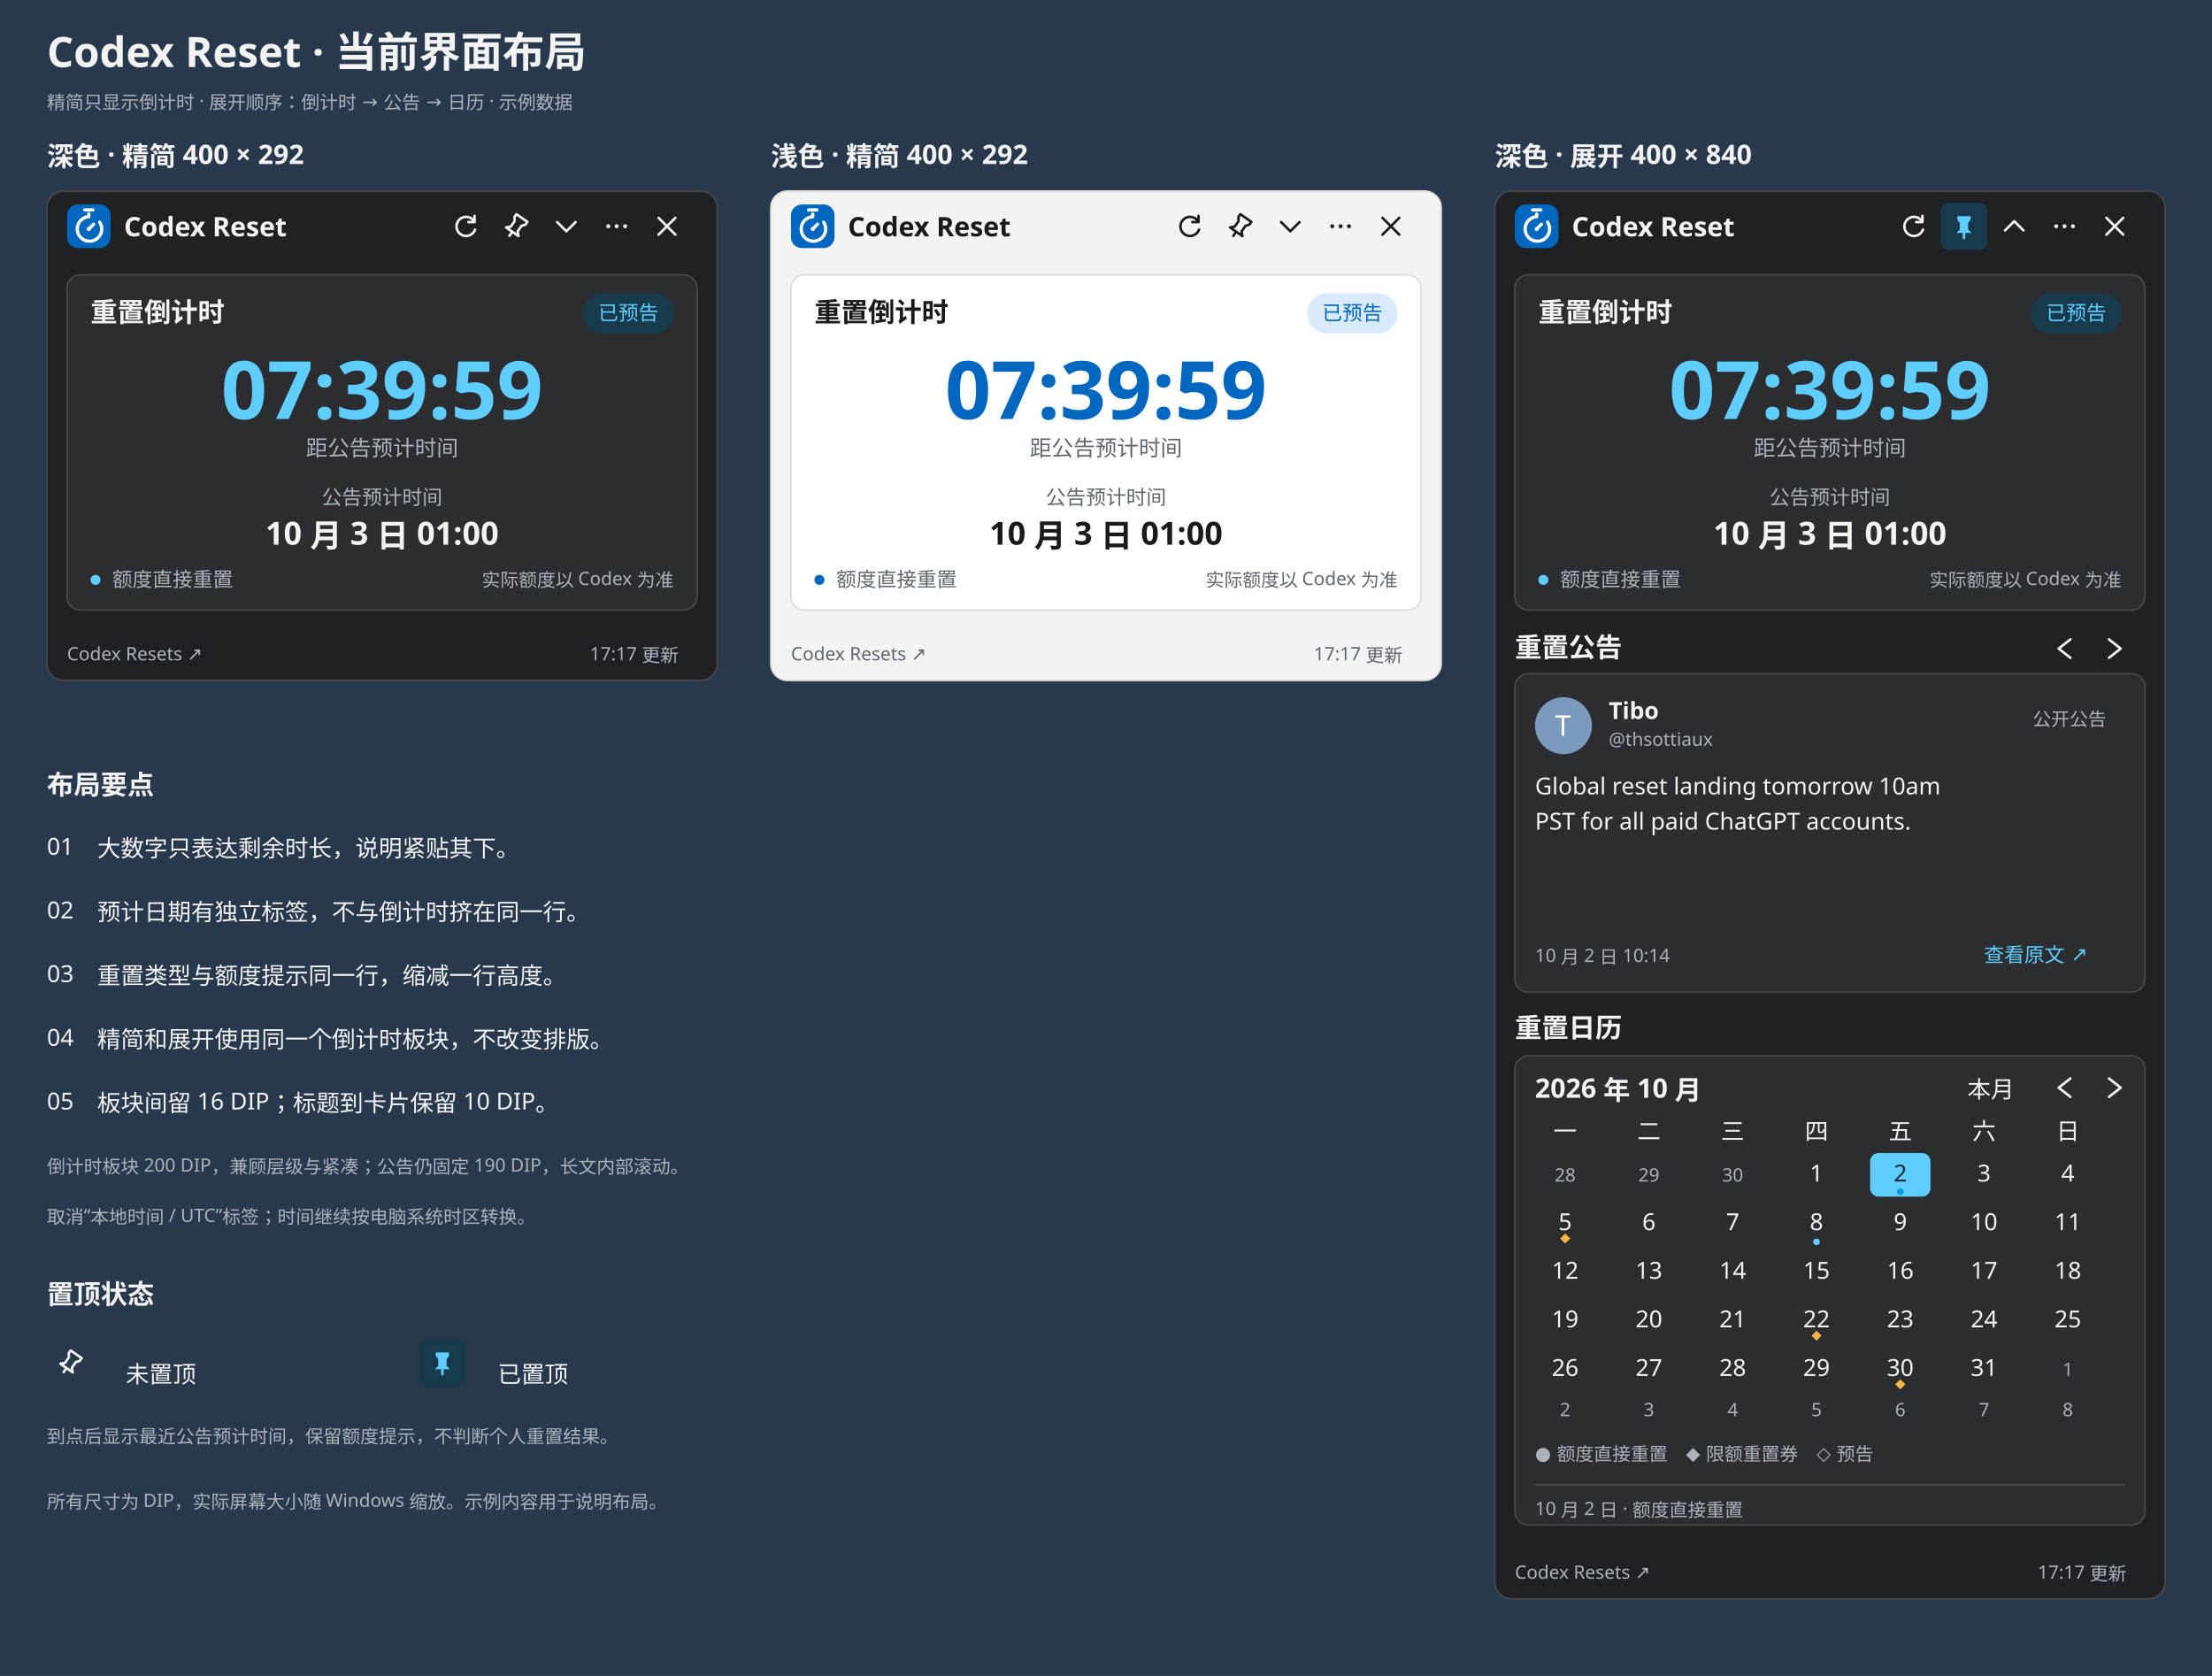
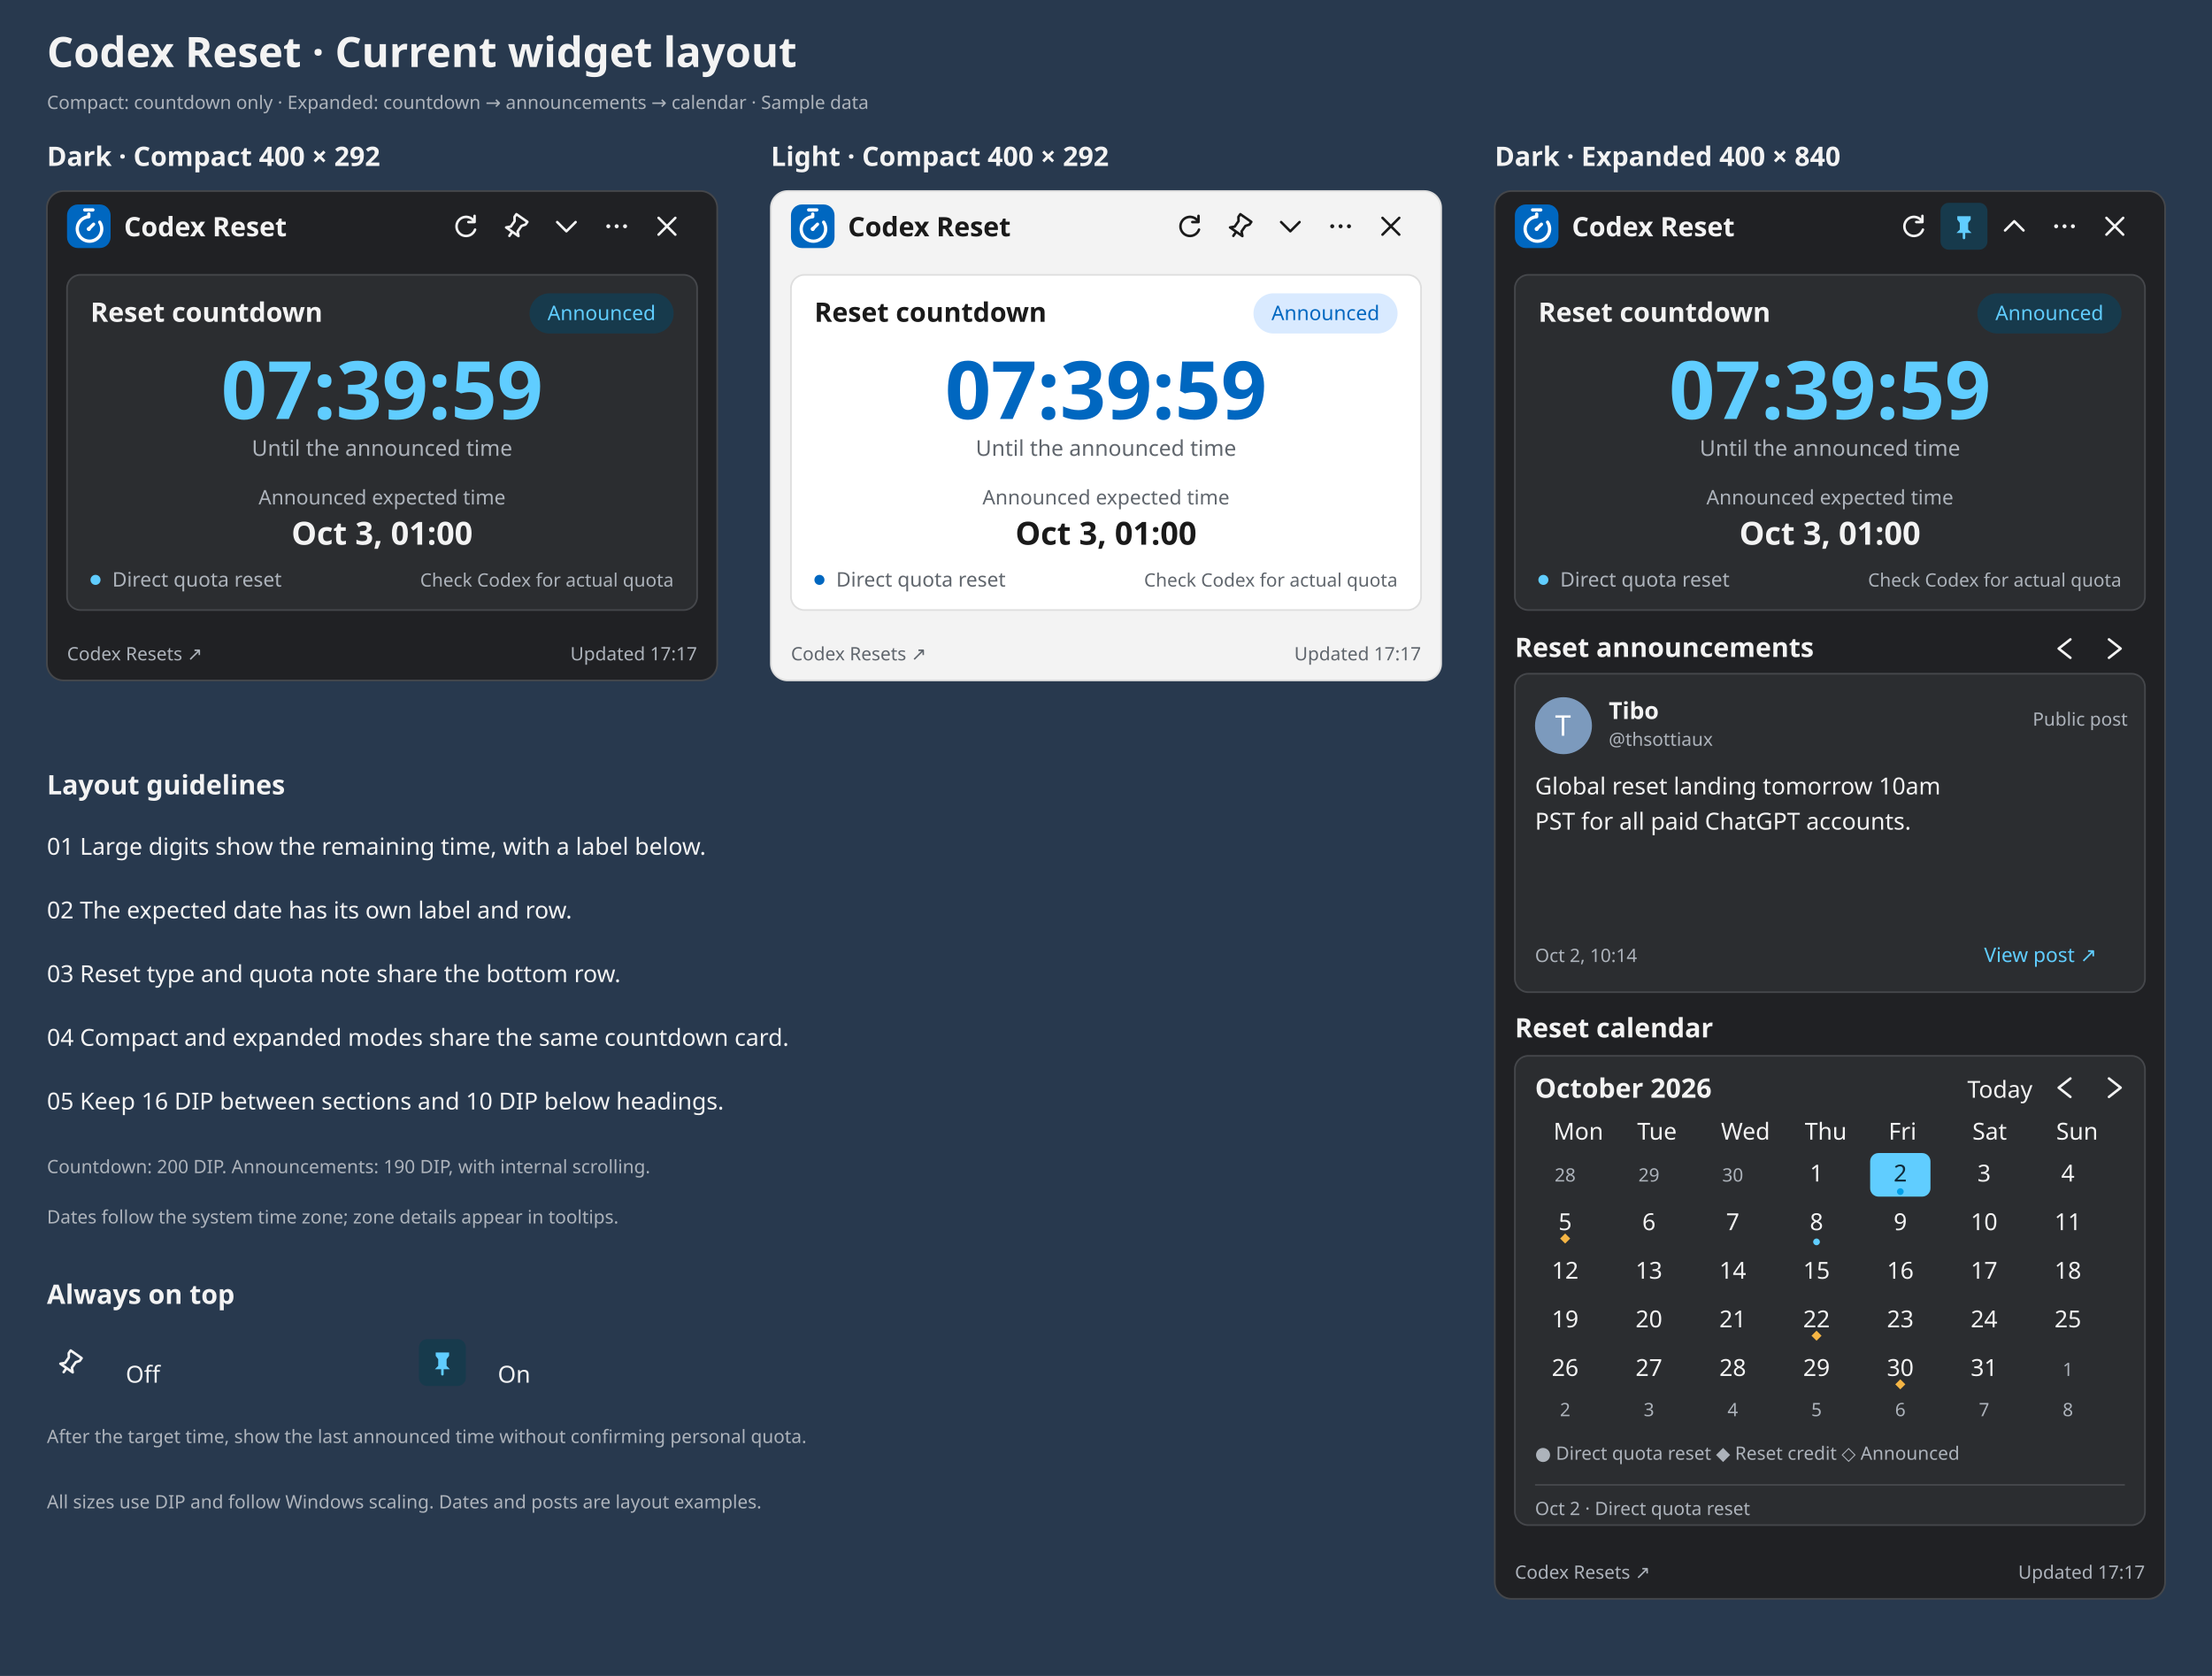
<svg xmlns="http://www.w3.org/2000/svg" width="1320" height="1000" viewBox="0 0 1320 1000">
  <rect width="1320" height="1000" fill="#28394e" />
-   <text x="28" y="40" style="font-size:25px;font-weight:600;fill:#f3f3f3">Codex Reset · 当前界面布局</text>
-   <text x="28" y="65" class="muted" style=";fill:#adb3bb">精简只显示倒计时 · 展开顺序：倒计时 → 公告 → 日历 · 示例数据</text>
-   <text x="28" y="99" class="heading" style=";fill:#f3f3f3">深色 · 精简 400 × 292</text>
+   <text x="28" y="40" style="font-size:25px;font-weight:600;fill:#f3f3f3">Codex Reset · Current widget layout</text>
+   <text x="28" y="65" class="muted" style=";fill:#adb3bb">Compact: countdown only · Expanded: countdown → announcements → calendar · Sample data</text>
+   <text x="28" y="99" class="heading" style=";fill:#f3f3f3">Dark · Compact 400 × 292</text>
  <g transform="translate(28 114)" color="#f3f3f3" style="--surface:#202124;--card:#2b2d30;--border:#45474b;--status:#173a4c;--accent:#60cdff">
    <g transform="translate(0 0)">
      <g>
        <rect width="400" height="292" rx="10" fill="#202124" stroke="#45474b" />
        <g transform="translate(0 0)">
          <g>
            <g transform="translate(12 8)">
              <g>
                <g transform="scale(0.8125)">
                  <rect width="32" height="32" rx="8" fill="#0067C0" />
                  <g fill="none" stroke="white" stroke-width="2.4" stroke-linecap="round" stroke-linejoin="round">
                    <path d="M13 4h6 M16 7v2 M24 13A9 9 0 1 1 16 9 M16 18l3.5-3.5" />
                  </g>
                  <circle cx="16" cy="18" r="1.5" fill="white" />
                </g>
              </g>
            </g>
            <text x="46" y="27" class="heading" style=";fill:#f3f3f3">Codex Reset</text>
            <g transform="translate(236 7)" data-button="refresh">
              <rect width="28" height="28" rx="5" fill="transparent" />
              <svg x="6" y="6" width="16" height="16" viewBox="0 0 16 16" fill="none" stroke="#f3f3f3" stroke-width="1.5" stroke-linecap="round" stroke-linejoin="round">
                <path d="M13.2 5.5A5.7 5.7 0 1 0 13.5 10 M13.2 1.8v3.7H9.5" />
              </svg>
            </g>
            <g transform="translate(266 7)" data-button="pin">
              <rect width="28" height="28" rx="5" fill="transparent" />
              <svg x="6" y="6" width="16" height="16" viewBox="0 0 16 16" fill="none" stroke="#f3f3f3" stroke-width="1.5" stroke-linecap="round" stroke-linejoin="round">
                <g transform="rotate(35 8 8)">
                  <path d="M4 2h8v2l-1.5 2v4l2 2h-9l2-2V6L4 4z M8 12v3" />
                </g>
              </svg>
            </g>
            <g transform="translate(296 7)" data-button="down">
              <rect width="28" height="28" rx="5" fill="transparent" />
              <svg x="6" y="6" width="16" height="16" viewBox="0 0 16 16" fill="none" stroke="#f3f3f3" stroke-width="1.5" stroke-linecap="round" stroke-linejoin="round">
                <path d="M2.5 5.5L8 11l5.5-5.5" />
              </svg>
            </g>
            <g transform="translate(326 7)" data-button="more">
              <rect width="28" height="28" rx="5" fill="transparent" />
              <svg x="6" y="6" width="16" height="16" viewBox="0 0 16 16" fill="none" stroke="#f3f3f3" stroke-width="1.5" stroke-linecap="round" stroke-linejoin="round">
                <circle cx="3" cy="8" r="1.2" fill="#f3f3f3" stroke="none" />
                <circle cx="8" cy="8" r="1.2" fill="#f3f3f3" stroke="none" />
                <circle cx="13" cy="8" r="1.2" fill="#f3f3f3" stroke="none" />
              </svg>
            </g>
            <g transform="translate(356 7)" data-button="close">
              <rect width="28" height="28" rx="5" fill="transparent" />
              <svg x="6" y="6" width="16" height="16" viewBox="0 0 16 16" fill="none" stroke="#f3f3f3" stroke-width="1.5" stroke-linecap="round" stroke-linejoin="round">
                <path d="M3 3l10 10 M13 3L3 13" />
              </svg>
            </g>
          </g>
        </g>
        <g transform="translate(0 0)">
          <g>
            <rect x="12" y="50" width="376" height="200" rx="8" fill="#2b2d30" stroke="#45474b" />
-             <text x="26" y="78" class="heading" style=";fill:#f3f3f3">重置倒计时</text>
-             <rect x="320" y="61" width="54" height="24" rx="12" fill="#173a4c" />
-             <text x="347" y="77" text-anchor="middle" class="accent" style="font-size:12px;fill:#60cdff">已预告</text>
+             <text x="26" y="78" class="heading" style=";fill:#f3f3f3">Reset countdown</text>
+             <rect x="288" y="61" width="86" height="24" rx="12" fill="#173a4c" />
+             <text x="331" y="77" text-anchor="middle" class="accent" style="font-size:12px;fill:#60cdff">Announced</text>
            <text x="200" y="136" text-anchor="middle" class="accent" style="font-size:48px;font-weight:600;font-variant-numeric:tabular-nums;fill:#60cdff">07:39:59</text>
-             <text x="200" y="158" text-anchor="middle" class="muted" style="font-size:13px;fill:#adb3bb">距公告预计时间</text>
-             <text x="200" y="187" text-anchor="middle" class="muted" style="font-size:12px;fill:#adb3bb">公告预计时间</text>
-             <text x="200" y="211" text-anchor="middle" style="font-size:19px;font-weight:600;fill:#f3f3f3">10 月 3 日 01:00</text>
+             <text x="200" y="158" text-anchor="middle" class="muted" style="font-size:13px;fill:#adb3bb">Until the announced time</text>
+             <text x="200" y="187" text-anchor="middle" class="muted" style="font-size:12px;fill:#adb3bb">Announced expected time</text>
+             <text x="200" y="211" text-anchor="middle" style="font-size:19px;font-weight:600;fill:#f3f3f3">Oct 3, 01:00</text>
            <circle cx="29" cy="232" r="3" fill="#60cdff" />
-             <text x="39" y="236" class="muted" style="font-size:12px;fill:#adb3bb">额度直接重置</text>
-             <text x="374" y="236" text-anchor="end" class="muted" style=";fill:#adb3bb">实际额度以 Codex 为准</text>
+             <text x="39" y="236" class="muted" style="font-size:12px;fill:#adb3bb">Direct quota reset</text>
+             <text x="374" y="236" text-anchor="end" class="muted" style=";fill:#adb3bb">Check Codex for actual quota</text>
          </g>
        </g>
        <g transform="translate(0 262)">
          <g>
            <text x="12" y="18" class="muted" style=";fill:#adb3bb">Codex Resets ↗</text>
-             <text x="324" y="18" class="muted" style=";fill:#adb3bb">17:17 更新</text>
-           </g>
-         </g>
-       </g>
-     </g>
-   </g>
-   <text x="460" y="99" class="heading" style=";fill:#f3f3f3">浅色 · 精简 400 × 292</text>
+             <text x="388" y="18" text-anchor="end" class="muted" style=";fill:#adb3bb">Updated 17:17</text>
+           </g>
+         </g>
+       </g>
+     </g>
+   </g>
+   <text x="460" y="99" class="heading" style=";fill:#f3f3f3">Light · Compact 400 × 292</text>
  <g class="light" transform="translate(460 114)" color="#1a1a1a" style="--text:#1a1a1a;--muted:#60666d;--surface:#f3f3f3;--card:#ffffff;--border:#dedede;--status:#d9eaff;--accent:#0067c0">
    <g transform="translate(0 0)">
      <g>
        <rect width="400" height="292" rx="10" fill="#f3f3f3" stroke="#dedede" />
        <g transform="translate(0 0)">
          <g>
            <g transform="translate(12 8)">
              <g>
                <g transform="scale(0.8125)">
                  <rect width="32" height="32" rx="8" fill="#0067C0" />
                  <g fill="none" stroke="white" stroke-width="2.4" stroke-linecap="round" stroke-linejoin="round">
                    <path d="M13 4h6 M16 7v2 M24 13A9 9 0 1 1 16 9 M16 18l3.5-3.5" />
                  </g>
                  <circle cx="16" cy="18" r="1.5" fill="white" />
                </g>
              </g>
            </g>
            <text x="46" y="27" class="heading" style=";fill:#1a1a1a">Codex Reset</text>
            <g transform="translate(236 7)" data-button="refresh">
              <rect width="28" height="28" rx="5" fill="transparent" />
              <svg x="6" y="6" width="16" height="16" viewBox="0 0 16 16" fill="none" stroke="#1a1a1a" stroke-width="1.5" stroke-linecap="round" stroke-linejoin="round">
                <path d="M13.2 5.5A5.7 5.7 0 1 0 13.5 10 M13.2 1.8v3.7H9.5" />
              </svg>
            </g>
            <g transform="translate(266 7)" data-button="pin">
              <rect width="28" height="28" rx="5" fill="transparent" />
              <svg x="6" y="6" width="16" height="16" viewBox="0 0 16 16" fill="none" stroke="#1a1a1a" stroke-width="1.5" stroke-linecap="round" stroke-linejoin="round">
                <g transform="rotate(35 8 8)">
                  <path d="M4 2h8v2l-1.5 2v4l2 2h-9l2-2V6L4 4z M8 12v3" />
                </g>
              </svg>
            </g>
            <g transform="translate(296 7)" data-button="down">
              <rect width="28" height="28" rx="5" fill="transparent" />
              <svg x="6" y="6" width="16" height="16" viewBox="0 0 16 16" fill="none" stroke="#1a1a1a" stroke-width="1.5" stroke-linecap="round" stroke-linejoin="round">
                <path d="M2.5 5.5L8 11l5.5-5.5" />
              </svg>
            </g>
            <g transform="translate(326 7)" data-button="more">
              <rect width="28" height="28" rx="5" fill="transparent" />
              <svg x="6" y="6" width="16" height="16" viewBox="0 0 16 16" fill="none" stroke="#1a1a1a" stroke-width="1.5" stroke-linecap="round" stroke-linejoin="round">
                <circle cx="3" cy="8" r="1.2" fill="#1a1a1a" stroke="none" />
                <circle cx="8" cy="8" r="1.2" fill="#1a1a1a" stroke="none" />
                <circle cx="13" cy="8" r="1.2" fill="#1a1a1a" stroke="none" />
              </svg>
            </g>
            <g transform="translate(356 7)" data-button="close">
              <rect width="28" height="28" rx="5" fill="transparent" />
              <svg x="6" y="6" width="16" height="16" viewBox="0 0 16 16" fill="none" stroke="#1a1a1a" stroke-width="1.5" stroke-linecap="round" stroke-linejoin="round">
                <path d="M3 3l10 10 M13 3L3 13" />
              </svg>
            </g>
          </g>
        </g>
        <g transform="translate(0 0)">
          <g>
            <rect x="12" y="50" width="376" height="200" rx="8" fill="#ffffff" stroke="#dedede" />
-             <text x="26" y="78" class="heading" style=";fill:#1a1a1a">重置倒计时</text>
-             <rect x="320" y="61" width="54" height="24" rx="12" fill="#d9eaff" />
-             <text x="347" y="77" text-anchor="middle" class="accent" style="font-size:12px;fill:#0067c0">已预告</text>
+             <text x="26" y="78" class="heading" style=";fill:#1a1a1a">Reset countdown</text>
+             <rect x="288" y="61" width="86" height="24" rx="12" fill="#d9eaff" />
+             <text x="331" y="77" text-anchor="middle" class="accent" style="font-size:12px;fill:#0067c0">Announced</text>
            <text x="200" y="136" text-anchor="middle" class="accent" style="font-size:48px;font-weight:600;font-variant-numeric:tabular-nums;fill:#0067c0">07:39:59</text>
-             <text x="200" y="158" text-anchor="middle" class="muted" style="font-size:13px;fill:#60666d">距公告预计时间</text>
-             <text x="200" y="187" text-anchor="middle" class="muted" style="font-size:12px;fill:#60666d">公告预计时间</text>
-             <text x="200" y="211" text-anchor="middle" style="font-size:19px;font-weight:600;fill:#1a1a1a">10 月 3 日 01:00</text>
+             <text x="200" y="158" text-anchor="middle" class="muted" style="font-size:13px;fill:#60666d">Until the announced time</text>
+             <text x="200" y="187" text-anchor="middle" class="muted" style="font-size:12px;fill:#60666d">Announced expected time</text>
+             <text x="200" y="211" text-anchor="middle" style="font-size:19px;font-weight:600;fill:#1a1a1a">Oct 3, 01:00</text>
            <circle cx="29" cy="232" r="3" fill="#0067c0" />
-             <text x="39" y="236" class="muted" style="font-size:12px;fill:#60666d">额度直接重置</text>
-             <text x="374" y="236" text-anchor="end" class="muted" style=";fill:#60666d">实际额度以 Codex 为准</text>
+             <text x="39" y="236" class="muted" style="font-size:12px;fill:#60666d">Direct quota reset</text>
+             <text x="374" y="236" text-anchor="end" class="muted" style=";fill:#60666d">Check Codex for actual quota</text>
          </g>
        </g>
        <g transform="translate(0 262)">
          <g>
            <text x="12" y="18" class="muted" style=";fill:#60666d">Codex Resets ↗</text>
-             <text x="324" y="18" class="muted" style=";fill:#60666d">17:17 更新</text>
-           </g>
-         </g>
-       </g>
-     </g>
-   </g>
-   <text x="892" y="99" class="heading" style=";fill:#f3f3f3">深色 · 展开 400 × 840</text>
+             <text x="388" y="18" text-anchor="end" class="muted" style=";fill:#60666d">Updated 17:17</text>
+           </g>
+         </g>
+       </g>
+     </g>
+   </g>
+   <text x="892" y="99" class="heading" style=";fill:#f3f3f3">Dark · Expanded 400 × 840</text>
  <g transform="translate(892 114)" color="#f3f3f3" style="--surface:#202124;--card:#2b2d30;--border:#45474b;--status:#173a4c;--accent:#60cdff">
    <rect width="400" height="840" rx="10" fill="#202124" stroke="#45474b" />
    <g transform="translate(0 0)">
      <g>
        <g transform="translate(12 8)">
          <g>
            <g transform="scale(0.8125)">
              <rect width="32" height="32" rx="8" fill="#0067C0" />
              <g fill="none" stroke="white" stroke-width="2.4" stroke-linecap="round" stroke-linejoin="round">
                <path d="M13 4h6 M16 7v2 M24 13A9 9 0 1 1 16 9 M16 18l3.5-3.5" />
              </g>
              <circle cx="16" cy="18" r="1.5" fill="white" />
            </g>
          </g>
        </g>
        <text x="46" y="27" class="heading" style=";fill:#f3f3f3">Codex Reset</text>
        <g transform="translate(236 7)" data-button="refresh">
          <rect width="28" height="28" rx="5" fill="transparent" />
          <svg x="6" y="6" width="16" height="16" viewBox="0 0 16 16" fill="none" stroke="#f3f3f3" stroke-width="1.5" stroke-linecap="round" stroke-linejoin="round">
            <path d="M13.2 5.5A5.7 5.7 0 1 0 13.5 10 M13.2 1.8v3.7H9.5" />
          </svg>
        </g>
        <g transform="translate(266 7)" data-button="pinned">
          <rect width="28" height="28" rx="5" fill="#173a4c" />
          <svg x="6" y="6" width="16" height="16" viewBox="0 0 16 16" fill="none" stroke="#60cdff" stroke-width="1.5" stroke-linecap="round" stroke-linejoin="round">
            <path d="M4 2h8v2l-1.5 2v4l2 2h-9l2-2V6L4 4z" fill="#60cdff" stroke="none" />
            <path d="M8 12v3" />
          </svg>
        </g>
        <g transform="translate(296 7)" data-button="up">
          <rect width="28" height="28" rx="5" fill="transparent" />
          <svg x="6" y="6" width="16" height="16" viewBox="0 0 16 16" fill="none" stroke="#f3f3f3" stroke-width="1.5" stroke-linecap="round" stroke-linejoin="round">
            <path d="M2.5 10.5L8 5l5.5 5.5" />
          </svg>
        </g>
        <g transform="translate(326 7)" data-button="more">
          <rect width="28" height="28" rx="5" fill="transparent" />
          <svg x="6" y="6" width="16" height="16" viewBox="0 0 16 16" fill="none" stroke="#f3f3f3" stroke-width="1.5" stroke-linecap="round" stroke-linejoin="round">
            <circle cx="3" cy="8" r="1.2" fill="#f3f3f3" stroke="none" />
            <circle cx="8" cy="8" r="1.2" fill="#f3f3f3" stroke="none" />
            <circle cx="13" cy="8" r="1.2" fill="#f3f3f3" stroke="none" />
          </svg>
        </g>
        <g transform="translate(356 7)" data-button="close">
          <rect width="28" height="28" rx="5" fill="transparent" />
          <svg x="6" y="6" width="16" height="16" viewBox="0 0 16 16" fill="none" stroke="#f3f3f3" stroke-width="1.5" stroke-linecap="round" stroke-linejoin="round">
            <path d="M3 3l10 10 M13 3L3 13" />
          </svg>
        </g>
      </g>
    </g>
    <g transform="translate(0 0)">
      <g>
        <rect x="12" y="50" width="376" height="200" rx="8" fill="#2b2d30" stroke="#45474b" />
-         <text x="26" y="78" class="heading" style=";fill:#f3f3f3">重置倒计时</text>
-         <rect x="320" y="61" width="54" height="24" rx="12" fill="#173a4c" />
-         <text x="347" y="77" text-anchor="middle" class="accent" style="font-size:12px;fill:#60cdff">已预告</text>
+         <text x="26" y="78" class="heading" style=";fill:#f3f3f3">Reset countdown</text>
+         <rect x="288" y="61" width="86" height="24" rx="12" fill="#173a4c" />
+         <text x="331" y="77" text-anchor="middle" class="accent" style="font-size:12px;fill:#60cdff">Announced</text>
        <text x="200" y="136" text-anchor="middle" class="accent" style="font-size:48px;font-weight:600;font-variant-numeric:tabular-nums;fill:#60cdff">07:39:59</text>
-         <text x="200" y="158" text-anchor="middle" class="muted" style="font-size:13px;fill:#adb3bb">距公告预计时间</text>
-         <text x="200" y="187" text-anchor="middle" class="muted" style="font-size:12px;fill:#adb3bb">公告预计时间</text>
-         <text x="200" y="211" text-anchor="middle" style="font-size:19px;font-weight:600;fill:#f3f3f3">10 月 3 日 01:00</text>
+         <text x="200" y="158" text-anchor="middle" class="muted" style="font-size:13px;fill:#adb3bb">Until the announced time</text>
+         <text x="200" y="187" text-anchor="middle" class="muted" style="font-size:12px;fill:#adb3bb">Announced expected time</text>
+         <text x="200" y="211" text-anchor="middle" style="font-size:19px;font-weight:600;fill:#f3f3f3">Oct 3, 01:00</text>
        <circle cx="29" cy="232" r="3" fill="#60cdff" />
-         <text x="39" y="236" class="muted" style="font-size:12px;fill:#adb3bb">额度直接重置</text>
-         <text x="374" y="236" text-anchor="end" class="muted" style=";fill:#adb3bb">实际额度以 Codex 为准</text>
+         <text x="39" y="236" class="muted" style="font-size:12px;fill:#adb3bb">Direct quota reset</text>
+         <text x="374" y="236" text-anchor="end" class="muted" style=";fill:#adb3bb">Check Codex for actual quota</text>
      </g>
    </g>
    <g transform="translate(0 214)">
      <g>
-         <text x="12" y="64" class="heading" style=";fill:#f3f3f3">重置公告</text>
+         <text x="12" y="64" class="heading" style=";fill:#f3f3f3">Reset announcements</text>
        <g transform="translate(326 45)" data-button="left">
          <rect width="28" height="28" rx="5" fill="transparent" />
          <svg x="6" y="6" width="16" height="16" viewBox="0 0 16 16" fill="none" stroke="#f3f3f3" stroke-width="1.5" stroke-linecap="round" stroke-linejoin="round">
            <path d="M11.5 2.5L4.5 8l7 5.5" />
          </svg>
        </g>
        <g transform="translate(356 45)" data-button="right">
          <rect width="28" height="28" rx="5" fill="transparent" />
          <svg x="6" y="6" width="16" height="16" viewBox="0 0 16 16" fill="none" stroke="#f3f3f3" stroke-width="1.5" stroke-linecap="round" stroke-linejoin="round">
            <path d="M4.5 2.5L11.5 8l-7 5.5" />
          </svg>
        </g>
        <rect x="12" y="74" width="376" height="190" rx="8" fill="#2b2d30" stroke="#45474b" />
        <circle cx="41" cy="105" r="17" fill="#7c9abd" />
        <text x="36" y="111" style="fill:white;font-size:17px;fill:white">T</text>
        <text x="68" y="101" style="font-weight:600;fill:#f3f3f3">Tibo</text>
        <text x="68" y="117" class="muted" style=";fill:#adb3bb">@thsottiaux</text>
-         <text x="321" y="105" class="muted" style=";fill:#adb3bb">公开公告</text>
+         <text x="321" y="105" class="muted" style=";fill:#adb3bb">Public post</text>
        <text x="24" y="146" style=";fill:#f3f3f3">Global reset landing tomorrow 10am</text>
        <text x="24" y="167" style=";fill:#f3f3f3">PST for all paid ChatGPT accounts.</text>
-         <text x="24" y="246" class="muted" style=";fill:#adb3bb">10 月 2 日 10:14</text>
-         <text x="292" y="246" class="accent" style="font-size:12px;fill:#60cdff">查看原文 ↗</text>
+         <text x="24" y="246" class="muted" style=";fill:#adb3bb">Oct 2, 10:14</text>
+         <text x="292" y="246" class="accent" style="font-size:12px;fill:#60cdff">View post ↗</text>
      </g>
    </g>
    <g transform="translate(0 98)">
-       <text x="12" y="407" class="heading" style=";fill:#f3f3f3">重置日历</text>
+       <text x="12" y="407" class="heading" style=";fill:#f3f3f3">Reset calendar</text>
      <rect x="12" y="418" width="376" height="280" rx="8" fill="#2b2d30" stroke="#45474b" />
-       <text x="24" y="443" class="heading" style=";fill:#f3f3f3">2026 年 10 月</text>
-       <text x="282" y="443" style=";fill:#f3f3f3">本月</text>
+       <text x="24" y="443" class="heading" style=";fill:#f3f3f3">October 2026</text>
+       <text x="282" y="443" style=";fill:#f3f3f3">Today</text>
      <g style="font-size:12px">
-         <text x="35" y="468" style=";fill:#f3f3f3">一</text>
-         <text x="85" y="468" style=";fill:#f3f3f3">二</text>
-         <text x="135" y="468" style=";fill:#f3f3f3">三</text>
-         <text x="185" y="468" style=";fill:#f3f3f3">四</text>
-         <text x="235" y="468" style=";fill:#f3f3f3">五</text>
-         <text x="285" y="468" style=";fill:#f3f3f3">六</text>
-         <text x="335" y="468" style=";fill:#f3f3f3">日</text>
+         <text x="35" y="468" style=";fill:#f3f3f3">Mon</text>
+         <text x="85" y="468" style=";fill:#f3f3f3">Tue</text>
+         <text x="135" y="468" style=";fill:#f3f3f3">Wed</text>
+         <text x="185" y="468" style=";fill:#f3f3f3">Thu</text>
+         <text x="235" y="468" style=";fill:#f3f3f3">Fri</text>
+         <text x="285" y="468" style=";fill:#f3f3f3">Sat</text>
+         <text x="335" y="468" style=";fill:#f3f3f3">Sun</text>
      </g>
      <rect x="224" y="476" width="36" height="26" rx="5" fill="#60cdff" />
      <g text-anchor="middle" style="font-size:12px">
        <text x="42" y="493" class="muted" style=";fill:#adb3bb">28</text>
        <text x="92" y="493" class="muted" style=";fill:#adb3bb">29</text>
        <text x="142" y="493" class="muted" style=";fill:#adb3bb">30</text>
        <text x="192" y="493" style=";fill:#f3f3f3">1</text>
        <text x="242" y="493" style="fill:#102a3a;fill:#102a3a">2</text>
        <text x="292" y="493" style=";fill:#f3f3f3">3</text>
        <text x="342" y="493" style=";fill:#f3f3f3">4</text>
        <text x="42" y="522" style=";fill:#f3f3f3">5</text>
        <text x="92" y="522" style=";fill:#f3f3f3">6</text>
        <text x="142" y="522" style=";fill:#f3f3f3">7</text>
        <text x="192" y="522" style=";fill:#f3f3f3">8</text>
        <text x="242" y="522" style=";fill:#f3f3f3">9</text>
        <text x="292" y="522" style=";fill:#f3f3f3">10</text>
        <text x="342" y="522" style=";fill:#f3f3f3">11</text>
        <text x="42" y="551" style=";fill:#f3f3f3">12</text>
        <text x="92" y="551" style=";fill:#f3f3f3">13</text>
        <text x="142" y="551" style=";fill:#f3f3f3">14</text>
        <text x="192" y="551" style=";fill:#f3f3f3">15</text>
        <text x="242" y="551" style=";fill:#f3f3f3">16</text>
        <text x="292" y="551" style=";fill:#f3f3f3">17</text>
        <text x="342" y="551" style=";fill:#f3f3f3">18</text>
        <text x="42" y="580" style=";fill:#f3f3f3">19</text>
        <text x="92" y="580" style=";fill:#f3f3f3">20</text>
        <text x="142" y="580" style=";fill:#f3f3f3">21</text>
        <text x="192" y="580" style=";fill:#f3f3f3">22</text>
        <text x="242" y="580" style=";fill:#f3f3f3">23</text>
        <text x="292" y="580" style=";fill:#f3f3f3">24</text>
        <text x="342" y="580" style=";fill:#f3f3f3">25</text>
        <text x="42" y="609" style=";fill:#f3f3f3">26</text>
        <text x="92" y="609" style=";fill:#f3f3f3">27</text>
        <text x="142" y="609" style=";fill:#f3f3f3">28</text>
        <text x="192" y="609" style=";fill:#f3f3f3">29</text>
        <text x="242" y="609" style=";fill:#f3f3f3">30</text>
        <text x="292" y="609" style=";fill:#f3f3f3">31</text>
        <text x="342" y="609" class="muted" style=";fill:#adb3bb">1</text>
        <text x="42" y="633" class="muted" style=";fill:#adb3bb">2</text>
        <text x="92" y="633" class="muted" style=";fill:#adb3bb">3</text>
        <text x="142" y="633" class="muted" style=";fill:#adb3bb">4</text>
        <text x="192" y="633" class="muted" style=";fill:#adb3bb">5</text>
        <text x="242" y="633" class="muted" style=";fill:#adb3bb">6</text>
        <text x="292" y="633" class="muted" style=";fill:#adb3bb">7</text>
        <text x="342" y="633" class="muted" style=";fill:#adb3bb">8</text>
      </g>
      <circle cx="242" cy="499" r="2" fill="#009fe8" />
      <circle cx="192" cy="529" r="2" fill="#60cdff" />
      <path d="M42 524l3 3-3 3-3-3z M192 582l3 3-3 3-3-3z M242 611l3 3-3 3-3-3z" fill="#f5b544" />
-       <text x="24" y="659" class="muted" style=";fill:#adb3bb">● 额度直接重置　◆ 限额重置券　◇ 预告</text>
+       <text x="24" y="659" class="muted" style=";fill:#adb3bb">● Direct quota reset   ◆ Reset credit   ◇ Announced</text>
      <g transform="translate(326 423)" data-button="left">
        <rect width="28" height="28" rx="5" fill="transparent" />
        <svg x="6" y="6" width="16" height="16" viewBox="0 0 16 16" fill="none" stroke="#f3f3f3" stroke-width="1.5" stroke-linecap="round" stroke-linejoin="round">
          <path d="M11.5 2.5L4.5 8l7 5.5" />
        </svg>
      </g>
      <g transform="translate(356 423)" data-button="right">
        <rect width="28" height="28" rx="5" fill="transparent" />
        <svg x="6" y="6" width="16" height="16" viewBox="0 0 16 16" fill="none" stroke="#f3f3f3" stroke-width="1.5" stroke-linecap="round" stroke-linejoin="round">
          <path d="M4.5 2.5L11.5 8l-7 5.5" />
        </svg>
      </g>
    </g>
    <path d="M24 772h352" stroke="#45474b" />
-     <text x="24" y="790" class="muted" style=";fill:#adb3bb">10 月 2 日 · 额度直接重置</text>
+     <text x="24" y="790" class="muted" style=";fill:#adb3bb">Oct 2 · Direct quota reset</text>
    <g transform="translate(0 810)">
      <g>
        <text x="12" y="18" class="muted" style=";fill:#adb3bb">Codex Resets ↗</text>
-         <text x="324" y="18" class="muted" style=";fill:#adb3bb">17:17 更新</text>
-       </g>
-     </g>
-   </g>
-   <text x="28" y="474" class="heading" style=";fill:#f3f3f3">布局要点</text>
-   <text x="28" y="510" style=";fill:#f3f3f3">01　大数字只表达剩余时长，说明紧贴其下。</text>
-   <text x="28" y="548" style=";fill:#f3f3f3">02　预计日期有独立标签，不与倒计时挤在同一行。</text>
-   <text x="28" y="586" style=";fill:#f3f3f3">03　重置类型与额度提示同一行，缩减一行高度。</text>
-   <text x="28" y="624" style=";fill:#f3f3f3">04　精简和展开使用同一个倒计时板块，不改变排版。</text>
-   <text x="28" y="662" style=";fill:#f3f3f3">05　板块间留 16 DIP；标题到卡片保留 10 DIP。</text>
-   <text x="28" y="700" class="muted" style=";fill:#adb3bb">倒计时板块 200 DIP，兼顾层级与紧凑；公告仍固定 190 DIP，长文内部滚动。</text>
-   <text x="28" y="730" class="muted" style=";fill:#adb3bb">取消“本地时间 / UTC”标签；时间继续按电脑系统时区转换。</text>
-   <text x="28" y="778" class="heading" style=";fill:#f3f3f3">置顶状态</text>
-   <text x="75" y="825" style=";fill:#f3f3f3">未置顶</text>
-   <text x="297" y="825" style=";fill:#f3f3f3">已置顶</text>
-   <text x="28" y="861" class="muted" style=";fill:#adb3bb">到点后显示最近公告预计时间，保留额度提示，不判断个人重置结果。</text>
-   <text x="28" y="900" class="muted" style=";fill:#adb3bb">所有尺寸为 DIP，实际屏幕大小随 Windows 缩放。示例内容用于说明布局。</text>
+         <text x="388" y="18" text-anchor="end" class="muted" style=";fill:#adb3bb">Updated 17:17</text>
+       </g>
+     </g>
+   </g>
+   <text x="28" y="474" class="heading" style=";fill:#f3f3f3">Layout guidelines</text>
+   <text x="28" y="510" style=";fill:#f3f3f3">01  Large digits show the remaining time, with a label below.</text>
+   <text x="28" y="548" style=";fill:#f3f3f3">02  The expected date has its own label and row.</text>
+   <text x="28" y="586" style=";fill:#f3f3f3">03  Reset type and quota note share the bottom row.</text>
+   <text x="28" y="624" style=";fill:#f3f3f3">04  Compact and expanded modes share the same countdown card.</text>
+   <text x="28" y="662" style=";fill:#f3f3f3">05  Keep 16 DIP between sections and 10 DIP below headings.</text>
+   <text x="28" y="700" class="muted" style=";fill:#adb3bb">Countdown: 200 DIP. Announcements: 190 DIP, with internal scrolling.</text>
+   <text x="28" y="730" class="muted" style=";fill:#adb3bb">Dates follow the system time zone; zone details appear in tooltips.</text>
+   <text x="28" y="778" class="heading" style=";fill:#f3f3f3">Always on top</text>
+   <text x="75" y="825" style=";fill:#f3f3f3">Off</text>
+   <text x="297" y="825" style=";fill:#f3f3f3">On</text>
+   <text x="28" y="861" class="muted" style=";fill:#adb3bb">After the target time, show the last announced time without confirming personal quota.</text>
+   <text x="28" y="900" class="muted" style=";fill:#adb3bb">All sizes use DIP and follow Windows scaling. Dates and posts are layout examples.</text>
  <style>text{font-family:'Segoe UI','Microsoft YaHei',sans-serif;fill:var(--text,#f3f3f3);font-size:14px}.muted{fill:var(--muted,#adb3bb);font-size:11px}.heading{font-weight:600;font-size:16px}.accent{fill:var(--accent,#60cdff)}</style>
  <g transform="translate(28 799)" data-button="pin">
    <rect width="28" height="28" rx="5" fill="transparent" />
    <svg x="6" y="6" width="16" height="16" viewBox="0 0 16 16" fill="none" stroke="#f3f3f3" stroke-width="1.5" stroke-linecap="round" stroke-linejoin="round">
      <g transform="rotate(35 8 8)">
        <path d="M4 2h8v2l-1.5 2v4l2 2h-9l2-2V6L4 4z M8 12v3" />
      </g>
    </svg>
  </g>
  <g transform="translate(250 799)" data-button="pinned">
    <rect width="28" height="28" rx="5" fill="#173a4c" />
    <svg x="6" y="6" width="16" height="16" viewBox="0 0 16 16" fill="none" stroke="#60cdff" stroke-width="1.5" stroke-linecap="round" stroke-linejoin="round">
      <path d="M4 2h8v2l-1.5 2v4l2 2h-9l2-2V6L4 4z" fill="#60cdff" stroke="none" />
      <path d="M8 12v3" />
    </svg>
  </g>
</svg>
